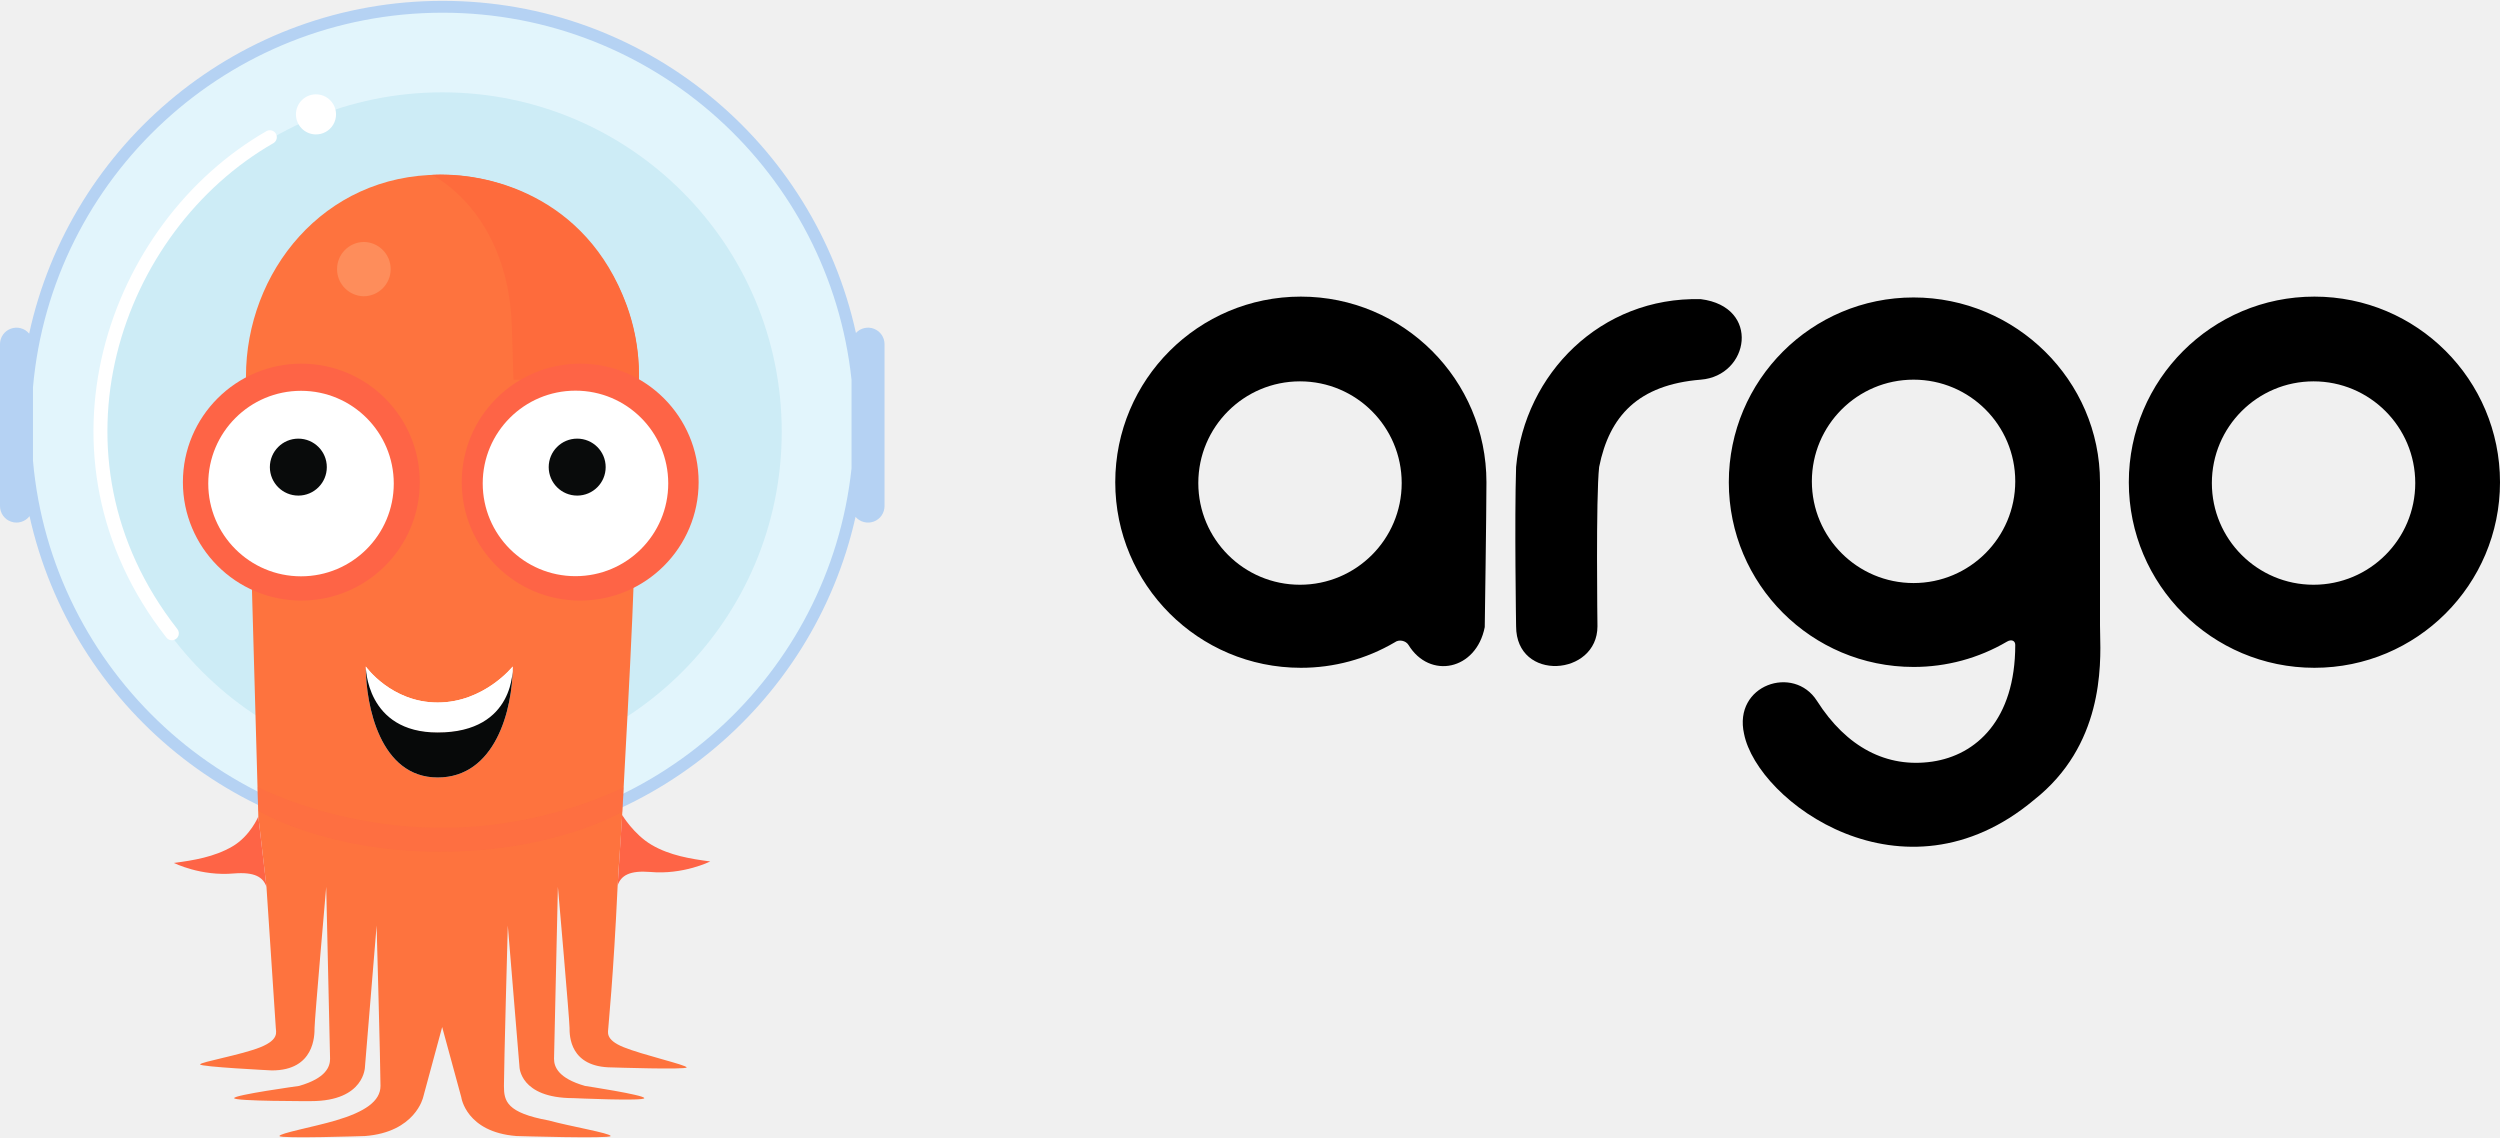
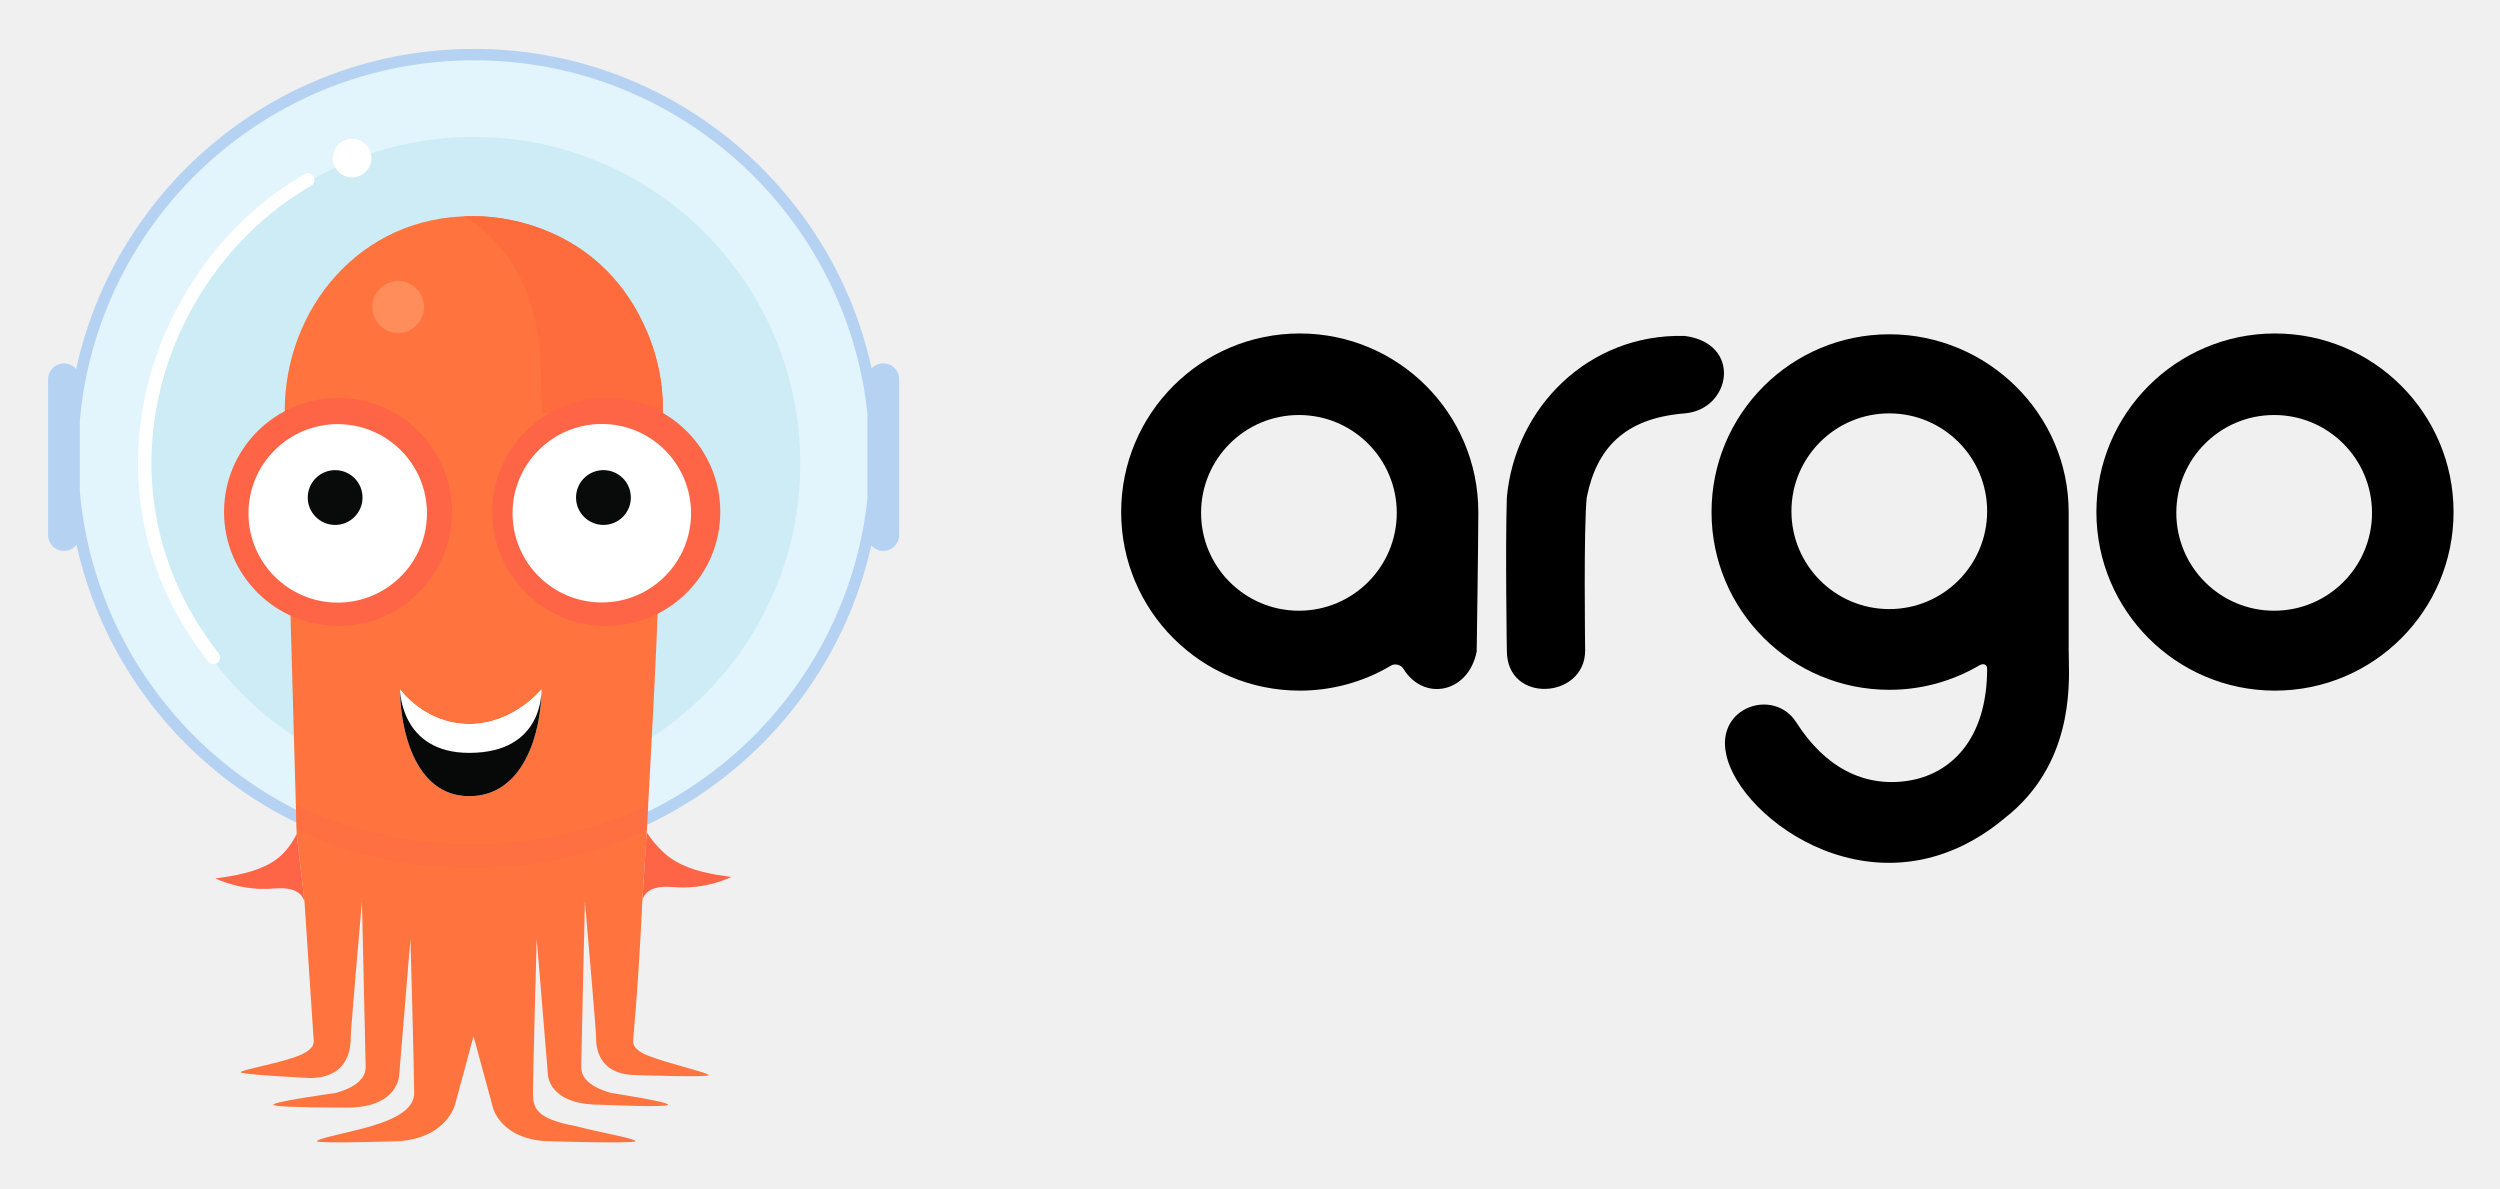
- <svg xmlns="http://www.w3.org/2000/svg" xmlns:xlink="http://www.w3.org/1999/xlink" fill="none" viewBox="0 0 1475 671">
-   <path id="a" fill="#fff" d="M302.5 393.26c0 25.41-16.92 38.92-44.28 38.92s-42.4-16.01-42.4-38.92c0 0 15.04 21.23 42.4 21.23s44.27-21.23 44.27-21.23Z" />
-   <path fill="#000" fill-rule="evenodd" d="M877 284.5c0 17.42-1 85.5-1 85.5-5 25.5-32.5 31-45 10.5-1.5-2.46-5.5-3.5-8.15-1.5a108.99 108.99 0 0 1-55.35 15C707.02 394 658 344.98 658 284.5c0-60.47 49.02-109.5 109.5-109.5S877 224.03 877 284.5Zm-50 .5a60 60 0 1 1-120 0 60 60 0 0 1 120 0Z" clip-rule="evenodd" />
-   <path fill="#000" d="M894.5 369.5c0 33 48 29.5 48 0 0 0-1-76.5 1-94 6-30 23-48.5 60-51.5 28.67-2.32 35.5-43 0-47.5-59-1.5-104 44-109 99-1 31 0 94 0 94Z" />
-   <path fill="#000" fill-rule="evenodd" d="M1239 284.5V369c0 1.31.04 2.88.08 4.7.49 19.55 1.66 66.26-39.08 98.3-77 64.5-163 1-171-39-6.5-29 29.32-41 43-19.5 17.5 27.5 41.29 39.75 68 35.86 26-3.8 49-24.71 49-68.86 0-2.5-2.23-3.5-4.9-1.93a108.5 108.5 0 0 1-55.1 14.93c-60.2 0-109-48.8-109-109s48.8-109 109-109 110 48.8 110 109ZM1129 344a60 60 0 1 0 0-120 60 60 0 0 0 0 120Zm236.5-169c60.48 0 109.5 49.03 109.5 109.5 0 60.48-49.02 109.5-109.5 109.5S1256 344.98 1256 284.5c0-60.47 49.02-109.5 109.5-109.5Zm59.5 110a60 60 0 1 1-120 0 60 60 0 0 1 120 0Z" clip-rule="evenodd" />
-   <path fill="#E2F5FC" d="M260.98 495.03c135.3 0 244.97-109.7 244.97-245.01C505.95 114.7 396.27 5 260.98 5 125.68 5 16 114.7 16 250.01c0 135.32 109.68 245.02 244.98 245.02Z" />
-   <path fill="#CDECF6" d="M260.98 455.02c110.59 0 200.24-89.67 200.24-200.27 0-110.61-89.65-200.27-200.24-200.27-110.6 0-200.24 89.66-200.24 200.27 0 110.6 89.65 200.27 200.24 200.27Z" />
-   <path fill="#fff" d="M186.09 79.31a11.83 11.83 0 1 0 0-23.65 11.83 11.83 0 0 0 0 23.65ZM98.08 376.05a4.1 4.1 0 1 0 6.45-5.05c-80-102.2-33.85-234.65 56.95-286.64a4.1 4.1 0 0 0-4.07-7.1C62.99 131.31 14.51 269.3 98.08 376.04Z" />
-   <path fill="#B5D2F3" fill-rule="evenodd" d="M17.43 304.54A9.73 9.73 0 0 1 0 298.59v-95.54a9.73 9.73 0 0 1 17.21-6.22C41.65 84.57 141.58.5 261.15.5 380.58.5 480.42 84.37 505 196.44a9.73 9.73 0 0 1 16.87 6.6v95.55a9.73 9.73 0 0 1-17.1 6.36C479.81 416.5 380.22 499.87 261.15 499.87c-119.22 0-218.91-83.57-243.72-195.33Zm2.03-32.62c10.99 123.85 115 220.95 241.69 220.95 125.2 0 228.25-94.83 241.26-216.6V224.1C489.41 102.34 386.35 7.5 261.15 7.5c-126.69 0-230.7 97.1-241.69 220.96v43.46Z" clip-rule="evenodd" />
-   <path fill="#FE733E" d="M153.75 617.82c11.25-4.58 8.97-9.15 8.97-11.44l-5.5-83.08-4.8-41.57-7.3-259.5c0-61.59 45.57-119.14 114.35-119.14 68.77 0 117.45 55.4 117.55 119.2-1.98 123.2-5.3 170.08-9.94 258.55-.57 12.09-2.13 30.4-2.66 41.57-2.58 55.36-5.51 82.48-5.51 83.97 0 2.29-2.29 6.86 8.96 11.44 11.25 4.58 37.24 10.51 37.24 11.96 0 1.45-43.91 0-43.91 0-25.17 0-25.17-18.82-25.17-23.4 0-4.58-6.87-83.13-6.87-83.13l-2.28 101.44c0 4.57 2.28 11.44 18.3 16.01 0 0 34.95 5.29 34.95 7.2 0 1.9-41.81 0-41.81 0-31.84 0-31.84-18.64-31.84-18.64l-6.87-83.13s-2.29 83.13-2.29 94.57c0 8.97 1.56 15.83 26.54 20.4 12.06 3.36 36.41 7.5 36.41 9.16 0 1.66-55.56 0-55.56 0-29.75-2.29-32.55-22.88-32.55-22.88l-11.28-41.42-11.22 41.42s-4.58 20.6-34.32 22.88c0 0-50.45 1.66-50.45 0s20.21-5.37 33.07-9.15c17.38-5.11 26.53-11.44 26.53-20.4 0-11.45-2.29-94.58-2.29-94.58l-6.86 83.13s0 20.4-31.84 20.4c0 0-45.36.15-45.36-1.76s38.3-7.2 38.3-7.2c16.02-4.57 18.3-11.44 18.3-16.01l-2.28-101.44s-6.87 78.55-6.87 83.13c0 4.58 0 25.17-25.16 25.17 0 0-42.34-2.1-42.34-3.54s24.41-5.61 35.66-10.19Z" />
-   <path fill="#FE6446" d="M152.41 481.73s-4.7 11.5-15.31 17.68c-10.61 6.2-22.92 8.2-34.5 9.73 0 0 15.93 7.97 35.39 6.2 12.19-.98 17.32 2.11 19.24 7.96l-4.82-41.57Zm214.67-.89s6.86 11.5 17.47 17.69c10.62 6.2 22.92 8.2 34.5 9.73 0 0-15.93 7.96-35.38 6.2-12.2-.99-17.33 2.1-19.25 7.95l2.66-41.57Z" />
-   <path fill="#FE6446" d="m367.2 478.9.9-14.4c-56.2 26.53-108.42 23.74-108.42 23.74s-52.54 2.19-107.72-23.86l.35 13.98s39.37 24.19 107.37 24.19c67.99 0 107.53-23.66 107.53-23.66Z" opacity=".3" />
-   <path fill="#FEA777" d="M214.48 174.8a16.02 16.02 0 1 0 0-32.04 16.02 16.02 0 0 0 0 32.03Z" opacity=".5" />
-   <path fill="#FE6B3C" d="M376.8 224s1.7-20.06-7.07-43.94c-24.05-65.55-83.15-78.74-114.99-76.88 0 0 45.16 21.32 47.25 89.6.96 30.26.96 31.21.96 31.21h73.86Z" />
+ <svg xmlns="http://www.w3.org/2000/svg" xmlns:xlink="http://www.w3.org/1999/xlink" role="img" viewBox="-29.48 -29.48 1532.96 728.96">
+   <path id="a" fill="#fff" d="M302.5 393.26c0 25.41-16.92 38.92-44.28 38.92s-42.4-16.01-42.4-38.92c0 0 15.04 21.23 42.4 21.23s44.27-21.23 44.27-21.23z" />
+   <path fill-rule="evenodd" d="M877 284.5c0 17.42-1 85.5-1 85.5-5 25.5-32.5 31-45 10.5-1.5-2.46-5.5-3.5-8.15-1.5a108.99 108.99 0 0 1-55.35 15C707.02 394 658 344.98 658 284.5c0-60.47 49.02-109.5 109.5-109.5S877 224.03 877 284.5zm-50 .5a60 60 0 1 1-120 0 60 60 0 0 1 120 0z" clip-rule="evenodd" />
+   <path d="M894.5 369.5c0 33 48 29.5 48 0 0 0-1-76.5 1-94 6-30 23-48.5 60-51.5 28.67-2.32 35.5-43 0-47.5-59-1.5-104 44-109 99-1 31 0 94 0 94z" />
+   <path fill-rule="evenodd" d="M1239 284.5V369c0 1.31.04 2.88.08 4.7.49 19.55 1.66 66.26-39.08 98.3-77 64.5-163 1-171-39-6.5-29 29.32-41 43-19.5 17.5 27.5 41.29 39.75 68 35.86 26-3.8 49-24.71 49-68.86 0-2.5-2.23-3.5-4.9-1.93a108.5 108.5 0 0 1-55.1 14.93c-60.2 0-109-48.8-109-109s48.8-109 109-109 110 48.8 110 109zM1129 344a60 60 0 1 0 0-120 60 60 0 0 0 0 120zm236.5-169c60.48 0 109.5 49.03 109.5 109.5 0 60.48-49.02 109.5-109.5 109.5S1256 344.98 1256 284.5c0-60.47 49.02-109.5 109.5-109.5zm59.5 110a60 60 0 1 1-120 0 60 60 0 0 1 120 0z" clip-rule="evenodd" />
+   <path fill="#E2F5FC" d="M260.98 495.03c135.3 0 244.97-109.7 244.97-245.01C505.95 114.7 396.27 5 260.98 5 125.68 5 16 114.7 16 250.01c0 135.32 109.68 245.02 244.98 245.02z" />
+   <path fill="#CDECF6" d="M260.98 455.02c110.59 0 200.24-89.67 200.24-200.27 0-110.61-89.65-200.27-200.24-200.27-110.6 0-200.24 89.66-200.24 200.27 0 110.6 89.65 200.27 200.24 200.27z" />
+   <path fill="#fff" d="M186.09 79.31a11.83 11.83 0 1 0 0-23.65 11.83 11.83 0 0 0 0 23.65zM98.08 376.05a4.1 4.1 0 1 0 6.45-5.05c-80-102.2-33.85-234.65 56.95-286.64a4.1 4.1 0 0 0-4.07-7.1C62.99 131.31 14.51 269.3 98.08 376.04z" />
+   <path fill="#B5D2F3" fill-rule="evenodd" d="M17.43 304.54A9.73 9.73 0 0 1 0 298.59v-95.54a9.73 9.73 0 0 1 17.21-6.22C41.65 84.57 141.58.5 261.15.5 380.58.5 480.42 84.37 505 196.44a9.73 9.73 0 0 1 16.87 6.6v95.55a9.73 9.73 0 0 1-17.1 6.36C479.81 416.5 380.22 499.87 261.15 499.87c-119.22 0-218.91-83.57-243.72-195.33zm2.03-32.62c10.99 123.85 115 220.95 241.69 220.95 125.2 0 228.25-94.83 241.26-216.6V224.1C489.41 102.34 386.35 7.5 261.15 7.5c-126.69 0-230.7 97.1-241.69 220.96v43.46z" clip-rule="evenodd" />
+   <path fill="#FE733E" d="M153.75 617.82c11.25-4.58 8.97-9.15 8.97-11.44l-5.5-83.08-4.8-41.57-7.3-259.5c0-61.59 45.57-119.14 114.35-119.14 68.77 0 117.45 55.4 117.55 119.2-1.98 123.2-5.3 170.08-9.94 258.55-.57 12.09-2.13 30.4-2.66 41.57-2.58 55.36-5.51 82.48-5.51 83.97 0 2.29-2.29 6.86 8.96 11.44 11.25 4.58 37.24 10.51 37.24 11.96 0 1.45-43.91 0-43.91 0-25.17 0-25.17-18.82-25.17-23.4 0-4.58-6.87-83.13-6.87-83.13l-2.28 101.44c0 4.57 2.28 11.44 18.3 16.01 0 0 34.95 5.29 34.95 7.2 0 1.9-41.81 0-41.81 0-31.84 0-31.84-18.64-31.84-18.64l-6.87-83.13s-2.29 83.13-2.29 94.57c0 8.97 1.56 15.83 26.54 20.4 12.06 3.36 36.41 7.5 36.41 9.16 0 1.66-55.56 0-55.56 0-29.75-2.29-32.55-22.88-32.55-22.88l-11.28-41.42-11.22 41.42s-4.58 20.6-34.32 22.88c0 0-50.45 1.66-50.45 0s20.21-5.37 33.07-9.15c17.38-5.11 26.53-11.44 26.53-20.4 0-11.45-2.29-94.58-2.29-94.58l-6.86 83.13s0 20.4-31.84 20.4c0 0-45.36.15-45.36-1.76s38.3-7.2 38.3-7.2c16.02-4.57 18.3-11.44 18.3-16.01l-2.28-101.44s-6.87 78.55-6.87 83.13c0 4.58 0 25.17-25.16 25.17 0 0-42.34-2.1-42.34-3.54s24.41-5.61 35.66-10.19z" />
+   <path fill="#FE6446" d="M152.41 481.73s-4.7 11.5-15.31 17.68c-10.61 6.2-22.92 8.2-34.5 9.73 0 0 15.93 7.97 35.39 6.2 12.19-.98 17.32 2.11 19.24 7.96l-4.82-41.57zm214.67-.89s6.86 11.5 17.47 17.69c10.62 6.2 22.92 8.2 34.5 9.73 0 0-15.93 7.96-35.38 6.2-12.2-.99-17.33 2.1-19.25 7.95l2.66-41.57z" />
+   <path fill="#FE6446" d="M367.2 478.9l.9-14.4c-56.2 26.53-108.42 23.74-108.42 23.74s-52.54 2.19-107.72-23.86l.35 13.98s39.37 24.19 107.37 24.19c67.99 0 107.53-23.66 107.53-23.66z" opacity=".3" />
+   <path fill="#FEA777" d="M214.48 174.8a16.02 16.02 0 1 0 0-32.04 16.02 16.02 0 0 0 0 32.03z" opacity=".5" />
+   <path fill="#FE6B3C" d="M376.8 224s1.7-20.06-7.07-43.94c-24.05-65.55-83.15-78.74-114.99-76.88 0 0 45.16 21.32 47.25 89.6.96 30.26.96 31.21.96 31.21h73.86z" />
  <use xlink:href="#a" />
  <use xlink:href="#a" />
-   <path fill="#fff" d="M302.5 393.26c0 25.41-10.24 65.46-44.28 65.46s-42.4-42.55-42.4-65.46c0 0 0 38.92 42.4 38.92 46.36 0 44.27-38.92 44.27-38.92Z" />
-   <path fill="#070909" d="M302.5 393.26c0 25.41-10.24 65.46-44.28 65.46s-42.4-42.55-42.4-65.46c0 0 0 38.92 42.4 38.92 46.36 0 44.27-38.92 44.27-38.92Z" />
-   <path fill="#FE6446" d="M177.79 354.33a69.88 69.88 0 0 0 69.88-69.89 69.88 69.88 0 1 0-139.76 0 69.88 69.88 0 0 0 69.88 69.9Z" />
-   <path fill="#fff" d="M177.6 340.03a54.72 54.72 0 1 0 0-109.45 54.72 54.72 0 0 0 0 109.45Z" />
-   <path fill="#090B0B" d="M176.02 292.4a16.8 16.8 0 1 0 0-33.6 16.8 16.8 0 0 0 0 33.6Z" />
-   <path fill="#FE6446" d="M342.31 354.33a69.88 69.88 0 0 0 69.88-69.89 69.88 69.88 0 1 0-139.76 0 69.88 69.88 0 0 0 69.88 69.9Z" />
-   <path fill="#fff" d="M339.54 339.94a54.72 54.72 0 1 0-.01-109.45 54.72 54.72 0 0 0 0 109.45Z" />
-   <path fill="#090B0B" d="M340.54 292.4a16.8 16.8 0 1 0 0-33.61 16.8 16.8 0 0 0 0 33.61Z" />
+   <path fill="#fff" d="M302.5 393.26c0 25.41-10.24 65.46-44.28 65.46s-42.4-42.55-42.4-65.46c0 0 0 38.92 42.4 38.92 46.36 0 44.27-38.92 44.27-38.92z" />
+   <path fill="#070909" d="M302.5 393.26c0 25.41-10.24 65.46-44.28 65.46s-42.4-42.55-42.4-65.46c0 0 0 38.92 42.4 38.92 46.36 0 44.27-38.92 44.27-38.92z" />
+   <path fill="#FE6446" d="M177.79 354.33a69.88 69.88 0 0 0 69.88-69.89 69.88 69.88 0 1 0-139.76 0 69.88 69.88 0 0 0 69.88 69.9z" />
+   <path fill="#fff" d="M177.6 340.03a54.72 54.72 0 1 0 0-109.45 54.72 54.72 0 0 0 0 109.45z" />
+   <path fill="#090B0B" d="M176.02 292.4a16.8 16.8 0 1 0 0-33.6 16.8 16.8 0 0 0 0 33.6z" />
+   <path fill="#FE6446" d="M342.31 354.33a69.88 69.88 0 0 0 69.88-69.89 69.88 69.88 0 1 0-139.76 0 69.88 69.88 0 0 0 69.88 69.9z" />
+   <path fill="#fff" d="M339.54 339.94a54.72 54.72 0 1 0-.01-109.45 54.72 54.72 0 0 0 0 109.45z" />
+   <path fill="#090B0B" d="M340.54 292.4a16.8 16.8 0 1 0 0-33.61 16.8 16.8 0 0 0 0 33.61z" />
</svg>
